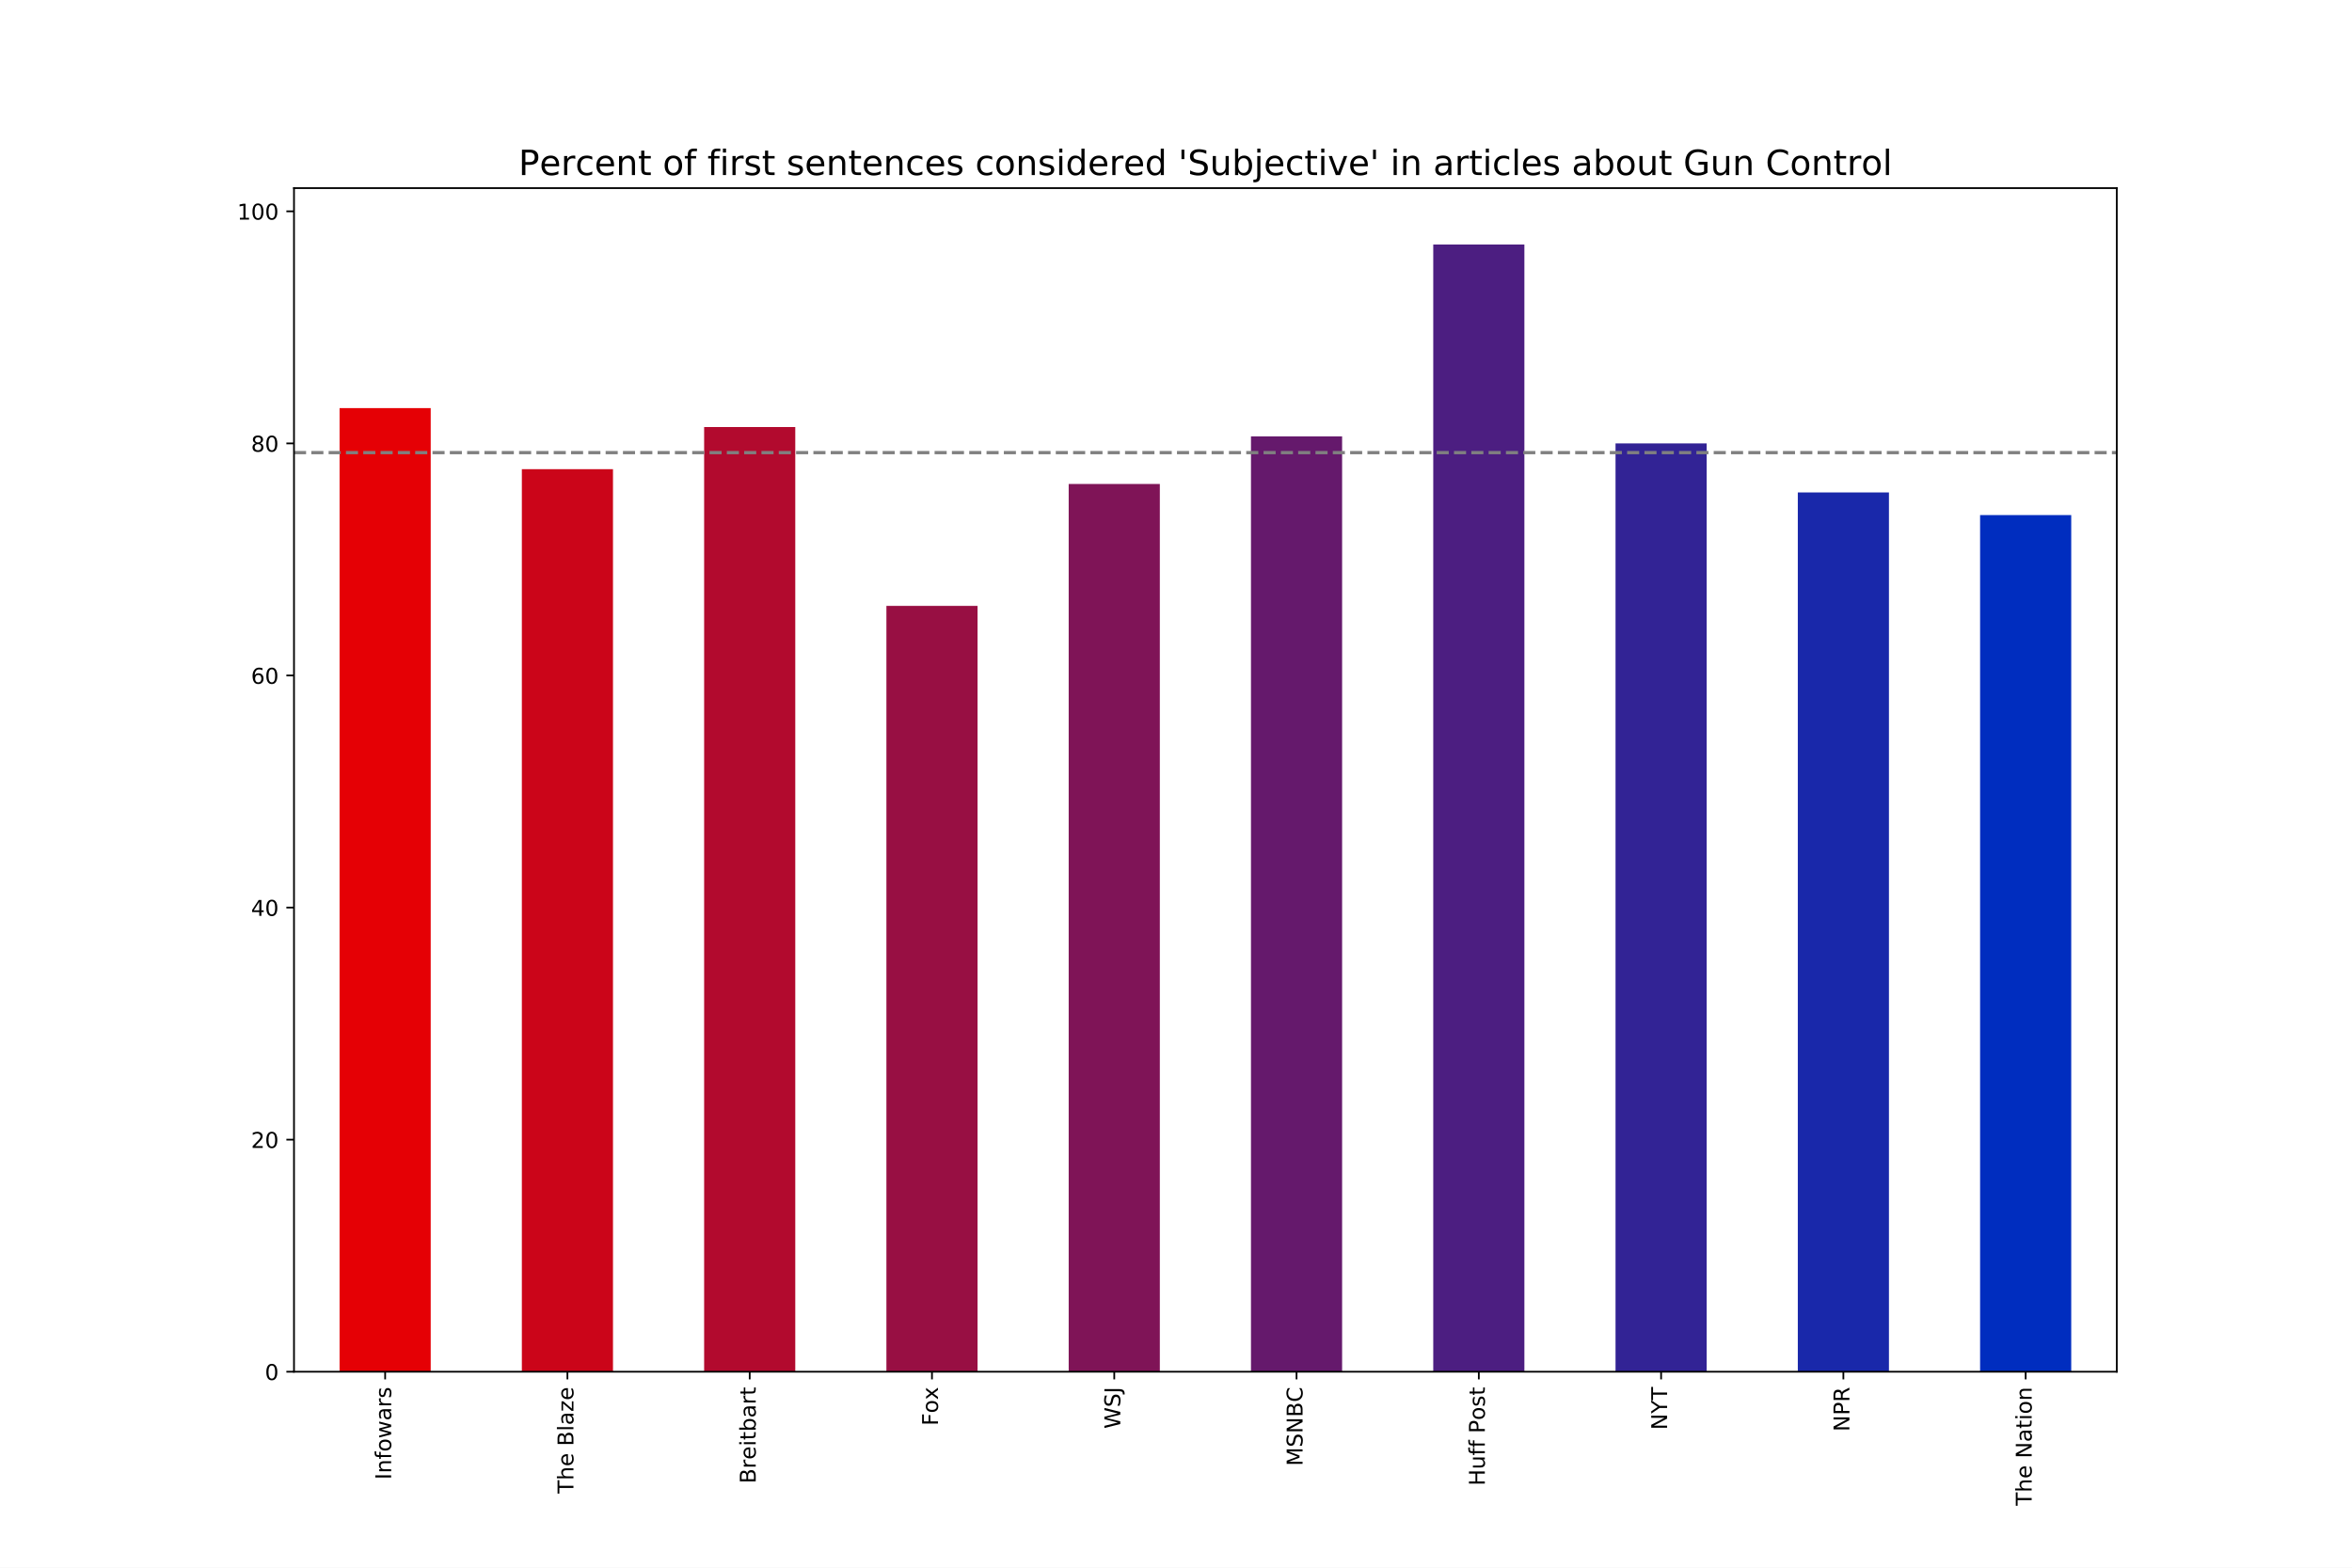
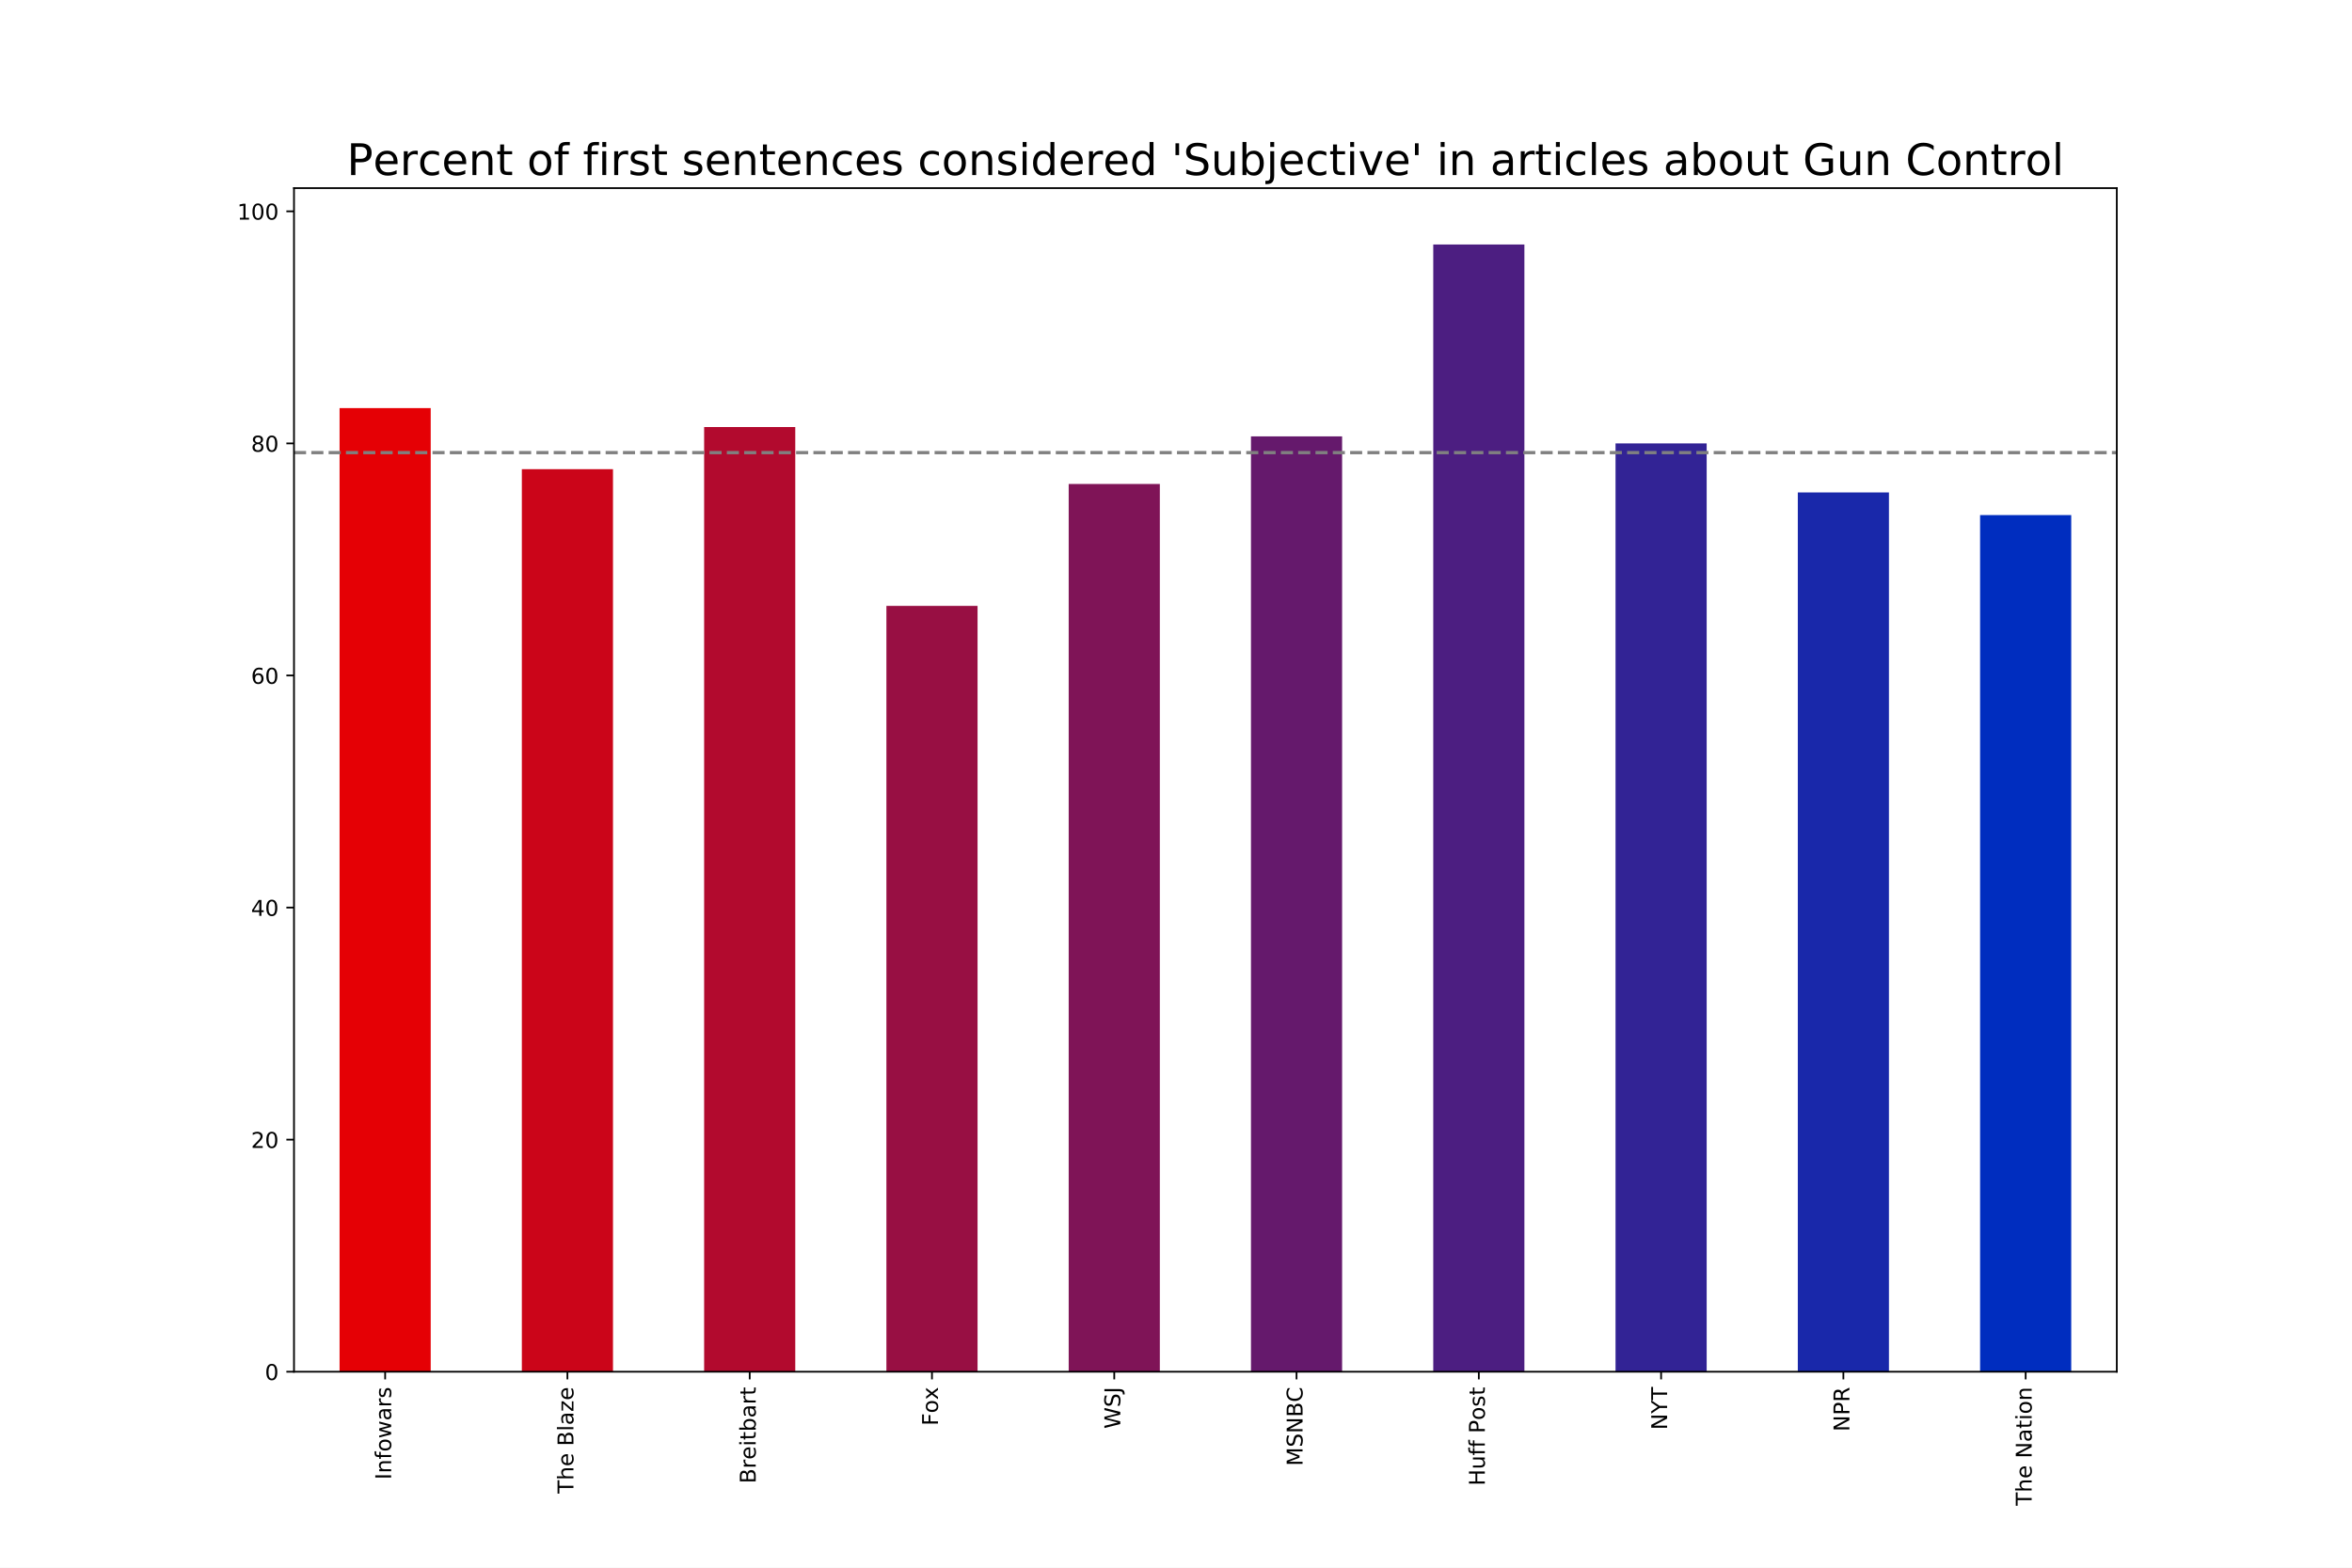
<svg xmlns="http://www.w3.org/2000/svg" xmlns:xlink="http://www.w3.org/1999/xlink" height="720pt" version="1.1" viewBox="0 0 1080 720" width="1080pt">
  <defs>
    <style type="text/css">
*{stroke-linecap:butt;stroke-linejoin:round;}
  </style>
  </defs>
  <g id="figure_1">
    <g id="patch_1">
      <path d="M 0 720  L 1080 720  L 1080 0  L 0 0  z " style="fill:#ffffff;" />
    </g>
    <g id="axes_1">
      <g id="patch_2">
        <path d="M 135 630  L 972 630  L 972 86.4  L 135 86.4  z " style="fill:#ffffff;" />
      </g>
      <g id="patch_3">
-         <path clip-path="url(#pd6986df418)" d="M 155.925 630  L 197.775 630  L 197.775 187.441  L 155.925 187.441  z " style="fill:#e50005;" />
+         <path clip-path="url(#pa0fecca30e)" d="M 155.925 630  L 197.775 630  L 197.775 187.441  L 155.925 187.441  z " style="fill:#e50005;" />
      </g>
      <g id="patch_4">
-         <path clip-path="url(#pd6986df418)" d="M 239.625 630  L 281.475 630  L 281.475 215.49  L 239.625 215.49  z " style="fill:#cb0519;" />
+         <path clip-path="url(#pa0fecca30e)" d="M 239.625 630  L 281.475 630  L 281.475 215.49  L 239.625 215.49  z " style="fill:#cb0519;" />
      </g>
      <g id="patch_5">
-         <path clip-path="url(#pd6986df418)" d="M 323.325 630  L 365.175 630  L 365.175 196.131  L 323.325 196.131  z " style="fill:#b20a2e;" />
+         <path clip-path="url(#pa0fecca30e)" d="M 323.325 630  L 365.175 630  L 365.175 196.131  L 323.325 196.131  z " style="fill:#b20a2e;" />
      </g>
      <g id="patch_6">
-         <path clip-path="url(#pd6986df418)" d="M 407.025 630  L 448.875 630  L 448.875 278.259  L 407.025 278.259  z " style="fill:#980f43;" />
+         <path clip-path="url(#pa0fecca30e)" d="M 407.025 630  L 448.875 630  L 448.875 278.259  L 407.025 278.259  z " style="fill:#980f43;" />
      </g>
      <g id="patch_7">
-         <path clip-path="url(#pd6986df418)" d="M 490.725 630  L 532.575 630  L 532.575 222.268  L 490.725 222.268  z " style="fill:#7f1457;" />
+         <path clip-path="url(#pa0fecca30e)" d="M 490.725 630  L 532.575 630  L 532.575 222.268  L 490.725 222.268  z " style="fill:#7f1457;" />
      </g>
      <g id="patch_8">
-         <path clip-path="url(#pd6986df418)" d="M 574.425 630  L 616.275 630  L 616.275 200.417  L 574.425 200.417  z " style="fill:#65196c;" />
+         <path clip-path="url(#pa0fecca30e)" d="M 574.425 630  L 616.275 630  L 616.275 200.417  L 574.425 200.417  z " style="fill:#65196c;" />
      </g>
      <g id="patch_9">
-         <path clip-path="url(#pd6986df418)" d="M 658.125 630  L 699.975 630  L 699.975 112.286  L 658.125 112.286  z " style="fill:#4c1e81;" />
+         <path clip-path="url(#pa0fecca30e)" d="M 658.125 630  L 699.975 630  L 699.975 112.286  L 658.125 112.286  z " style="fill:#4c1e81;" />
      </g>
      <g id="patch_10">
-         <path clip-path="url(#pd6986df418)" d="M 741.825 630  L 783.675 630  L 783.675 203.647  L 741.825 203.647  z " style="fill:#322395;" />
+         <path clip-path="url(#pa0fecca30e)" d="M 741.825 630  L 783.675 630  L 783.675 203.647  L 741.825 203.647  z " style="fill:#322395;" />
      </g>
      <g id="patch_11">
-         <path clip-path="url(#pd6986df418)" d="M 825.525 630  L 867.375 630  L 867.375 226.156  L 825.525 226.156  z " style="fill:#1928aa;" />
+         <path clip-path="url(#pa0fecca30e)" d="M 825.525 630  L 867.375 630  L 867.375 226.156  L 825.525 226.156  z " style="fill:#1928aa;" />
      </g>
      <g id="patch_12">
-         <path clip-path="url(#pd6986df418)" d="M 909.225 630  L 951.075 630  L 951.075 236.553  L 909.225 236.553  z " style="fill:#002dbf;" />
+         <path clip-path="url(#pa0fecca30e)" d="M 909.225 630  L 951.075 630  L 951.075 236.553  L 909.225 236.553  z " style="fill:#002dbf;" />
      </g>
      <g id="matplotlib.axis_1">
        <g id="xtick_1">
          <g id="line2d_1">
            <defs>
-               <path d="M 0 0  L 0 3.5  " id="m0af382c7c8" style="stroke:#000000;stroke-width:0.8;" />
-             </defs>
-             <g>
-               <use style="stroke:#000000;stroke-width:0.8;" x="176.85" xlink:href="#m0af382c7c8" y="630" />
+               <path d="M 0 0  L 0 3.5  " id="m766524ddc6" style="stroke:#000000;stroke-width:0.8;" />
+             </defs>
+             <g>
+               <use style="stroke:#000000;stroke-width:0.8;" x="176.85" xlink:href="#m766524ddc6" y="630" />
            </g>
          </g>
          <g id="text_1">
            <defs>
              <path d="M 9.812 72.906  L 19.672 72.906  L 19.672 0  L 9.812 0  z " id="DejaVuSans-49" />
              <path d="M 54.891 33.016  L 54.891 0  L 45.906 0  L 45.906 32.719  Q 45.906 40.484 42.875 44.328  Q 39.844 48.188 33.797 48.188  Q 26.516 48.188 22.312 43.547  Q 18.109 38.922 18.109 30.906  L 18.109 0  L 9.078 0  L 9.078 54.688  L 18.109 54.688  L 18.109 46.188  Q 21.344 51.125 25.703 53.562  Q 30.078 56 35.797 56  Q 45.219 56 50.047 50.172  Q 54.891 44.344 54.891 33.016  z " id="DejaVuSans-6e" />
              <path d="M 37.109 75.984  L 37.109 68.5  L 28.516 68.5  Q 23.688 68.5 21.797 66.547  Q 19.922 64.594 19.922 59.516  L 19.922 54.688  L 34.719 54.688  L 34.719 47.703  L 19.922 47.703  L 19.922 0  L 10.891 0  L 10.891 47.703  L 2.297 47.703  L 2.297 54.688  L 10.891 54.688  L 10.891 58.5  Q 10.891 67.625 15.141 71.797  Q 19.391 75.984 28.609 75.984  z " id="DejaVuSans-66" />
              <path d="M 30.609 48.391  Q 23.391 48.391 19.188 42.75  Q 14.984 37.109 14.984 27.297  Q 14.984 17.484 19.156 11.844  Q 23.344 6.203 30.609 6.203  Q 37.797 6.203 41.984 11.859  Q 46.188 17.531 46.188 27.297  Q 46.188 37.016 41.984 42.703  Q 37.797 48.391 30.609 48.391  z M 30.609 56  Q 42.328 56 49.016 48.375  Q 55.719 40.766 55.719 27.297  Q 55.719 13.875 49.016 6.219  Q 42.328 -1.422 30.609 -1.422  Q 18.844 -1.422 12.172 6.219  Q 5.516 13.875 5.516 27.297  Q 5.516 40.766 12.172 48.375  Q 18.844 56 30.609 56  z " id="DejaVuSans-6f" />
              <path d="M 4.203 54.688  L 13.188 54.688  L 24.422 12.016  L 35.594 54.688  L 46.188 54.688  L 57.422 12.016  L 68.609 54.688  L 77.594 54.688  L 63.281 0  L 52.688 0  L 40.922 44.828  L 29.109 0  L 18.5 0  z " id="DejaVuSans-77" />
              <path d="M 34.281 27.484  Q 23.391 27.484 19.188 25  Q 14.984 22.516 14.984 16.5  Q 14.984 11.719 18.141 8.906  Q 21.297 6.109 26.703 6.109  Q 34.188 6.109 38.703 11.406  Q 43.219 16.703 43.219 25.484  L 43.219 27.484  z M 52.203 31.203  L 52.203 0  L 43.219 0  L 43.219 8.297  Q 40.141 3.328 35.547 0.953  Q 30.953 -1.422 24.312 -1.422  Q 15.922 -1.422 10.953 3.297  Q 6 8.016 6 15.922  Q 6 25.141 12.172 29.828  Q 18.359 34.516 30.609 34.516  L 43.219 34.516  L 43.219 35.406  Q 43.219 41.609 39.141 45  Q 35.062 48.391 27.688 48.391  Q 23 48.391 18.547 47.266  Q 14.109 46.141 10.016 43.891  L 10.016 52.203  Q 14.938 54.109 19.578 55.047  Q 24.219 56 28.609 56  Q 40.484 56 46.344 49.844  Q 52.203 43.703 52.203 31.203  z " id="DejaVuSans-61" />
              <path d="M 41.109 46.297  Q 39.594 47.172 37.812 47.578  Q 36.031 48 33.891 48  Q 26.266 48 22.188 43.047  Q 18.109 38.094 18.109 28.812  L 18.109 0  L 9.078 0  L 9.078 54.688  L 18.109 54.688  L 18.109 46.188  Q 20.953 51.172 25.484 53.578  Q 30.031 56 36.531 56  Q 37.453 56 38.578 55.875  Q 39.703 55.766 41.062 55.516  z " id="DejaVuSans-72" />
              <path d="M 44.281 53.078  L 44.281 44.578  Q 40.484 46.531 36.375 47.5  Q 32.281 48.484 27.875 48.484  Q 21.188 48.484 17.844 46.438  Q 14.5 44.391 14.5 40.281  Q 14.5 37.156 16.891 35.375  Q 19.281 33.594 26.516 31.984  L 29.594 31.297  Q 39.156 29.25 43.188 25.516  Q 47.219 21.781 47.219 15.094  Q 47.219 7.469 41.188 3.016  Q 35.156 -1.422 24.609 -1.422  Q 20.219 -1.422 15.453 -0.562  Q 10.688 0.297 5.422 2  L 5.422 11.281  Q 10.406 8.688 15.234 7.391  Q 20.062 6.109 24.812 6.109  Q 31.156 6.109 34.562 8.281  Q 37.984 10.453 37.984 14.406  Q 37.984 18.062 35.516 20.016  Q 33.062 21.969 24.703 23.781  L 21.578 24.516  Q 13.234 26.266 9.516 29.906  Q 5.812 33.547 5.812 39.891  Q 5.812 47.609 11.281 51.797  Q 16.75 56 26.812 56  Q 31.781 56 36.172 55.266  Q 40.578 54.547 44.281 53.078  z " id="DejaVuSans-73" />
            </defs>
            <g transform="translate(179.6094 679.5531)rotate(-90)scale(0.1 -0.1)">
              <use xlink:href="#DejaVuSans-49" />
              <use x="29.492" xlink:href="#DejaVuSans-6e" />
              <use x="92.871" xlink:href="#DejaVuSans-66" />
              <use x="128.076" xlink:href="#DejaVuSans-6f" />
              <use x="189.258" xlink:href="#DejaVuSans-77" />
              <use x="271.045" xlink:href="#DejaVuSans-61" />
              <use x="332.324" xlink:href="#DejaVuSans-72" />
              <use x="373.438" xlink:href="#DejaVuSans-73" />
            </g>
          </g>
        </g>
        <g id="xtick_2">
          <g id="line2d_2">
            <g>
-               <use style="stroke:#000000;stroke-width:0.8;" x="260.55" xlink:href="#m0af382c7c8" y="630" />
+               <use style="stroke:#000000;stroke-width:0.8;" x="260.55" xlink:href="#m766524ddc6" y="630" />
            </g>
          </g>
          <g id="text_2">
            <defs>
              <path d="M -0.297 72.906  L 61.375 72.906  L 61.375 64.594  L 35.5 64.594  L 35.5 0  L 25.594 0  L 25.594 64.594  L -0.297 64.594  z " id="DejaVuSans-54" />
              <path d="M 54.891 33.016  L 54.891 0  L 45.906 0  L 45.906 32.719  Q 45.906 40.484 42.875 44.328  Q 39.844 48.188 33.797 48.188  Q 26.516 48.188 22.312 43.547  Q 18.109 38.922 18.109 30.906  L 18.109 0  L 9.078 0  L 9.078 75.984  L 18.109 75.984  L 18.109 46.188  Q 21.344 51.125 25.703 53.562  Q 30.078 56 35.797 56  Q 45.219 56 50.047 50.172  Q 54.891 44.344 54.891 33.016  z " id="DejaVuSans-68" />
              <path d="M 56.203 29.594  L 56.203 25.203  L 14.891 25.203  Q 15.484 15.922 20.484 11.062  Q 25.484 6.203 34.422 6.203  Q 39.594 6.203 44.453 7.469  Q 49.312 8.734 54.109 11.281  L 54.109 2.781  Q 49.266 0.734 44.188 -0.344  Q 39.109 -1.422 33.891 -1.422  Q 20.797 -1.422 13.156 6.188  Q 5.516 13.812 5.516 26.812  Q 5.516 40.234 12.766 48.109  Q 20.016 56 32.328 56  Q 43.359 56 49.781 48.891  Q 56.203 41.797 56.203 29.594  z M 47.219 32.234  Q 47.125 39.594 43.094 43.984  Q 39.062 48.391 32.422 48.391  Q 24.906 48.391 20.391 44.141  Q 15.875 39.891 15.188 32.172  z " id="DejaVuSans-65" />
              <path id="DejaVuSans-20" />
              <path d="M 19.672 34.812  L 19.672 8.109  L 35.5 8.109  Q 43.453 8.109 47.281 11.406  Q 51.125 14.703 51.125 21.484  Q 51.125 28.328 47.281 31.562  Q 43.453 34.812 35.5 34.812  z M 19.672 64.797  L 19.672 42.828  L 34.281 42.828  Q 41.5 42.828 45.031 45.531  Q 48.578 48.25 48.578 53.812  Q 48.578 59.328 45.031 62.062  Q 41.5 64.797 34.281 64.797  z M 9.812 72.906  L 35.016 72.906  Q 46.297 72.906 52.391 68.219  Q 58.5 63.531 58.5 54.891  Q 58.5 48.188 55.375 44.234  Q 52.25 40.281 46.188 39.312  Q 53.469 37.75 57.5 32.781  Q 61.531 27.828 61.531 20.406  Q 61.531 10.641 54.891 5.312  Q 48.25 0 35.984 0  L 9.812 0  z " id="DejaVuSans-42" />
              <path d="M 9.422 75.984  L 18.406 75.984  L 18.406 0  L 9.422 0  z " id="DejaVuSans-6c" />
              <path d="M 5.516 54.688  L 48.188 54.688  L 48.188 46.484  L 14.406 7.172  L 48.188 7.172  L 48.188 0  L 4.297 0  L 4.297 8.203  L 38.094 47.516  L 5.516 47.516  z " id="DejaVuSans-7a" />
            </defs>
            <g transform="translate(263.3094 685.9453)rotate(-90)scale(0.1 -0.1)">
              <use xlink:href="#DejaVuSans-54" />
              <use x="61.084" xlink:href="#DejaVuSans-68" />
              <use x="124.463" xlink:href="#DejaVuSans-65" />
              <use x="185.986" xlink:href="#DejaVuSans-20" />
              <use x="217.773" xlink:href="#DejaVuSans-42" />
              <use x="286.377" xlink:href="#DejaVuSans-6c" />
              <use x="314.16" xlink:href="#DejaVuSans-61" />
              <use x="375.439" xlink:href="#DejaVuSans-7a" />
              <use x="427.93" xlink:href="#DejaVuSans-65" />
            </g>
          </g>
        </g>
        <g id="xtick_3">
          <g id="line2d_3">
            <g>
-               <use style="stroke:#000000;stroke-width:0.8;" x="344.25" xlink:href="#m0af382c7c8" y="630" />
+               <use style="stroke:#000000;stroke-width:0.8;" x="344.25" xlink:href="#m766524ddc6" y="630" />
            </g>
          </g>
          <g id="text_3">
            <defs>
              <path d="M 9.422 54.688  L 18.406 54.688  L 18.406 0  L 9.422 0  z M 9.422 75.984  L 18.406 75.984  L 18.406 64.594  L 9.422 64.594  z " id="DejaVuSans-69" />
              <path d="M 18.312 70.219  L 18.312 54.688  L 36.812 54.688  L 36.812 47.703  L 18.312 47.703  L 18.312 18.016  Q 18.312 11.328 20.141 9.422  Q 21.969 7.516 27.594 7.516  L 36.812 7.516  L 36.812 0  L 27.594 0  Q 17.188 0 13.234 3.875  Q 9.281 7.766 9.281 18.016  L 9.281 47.703  L 2.688 47.703  L 2.688 54.688  L 9.281 54.688  L 9.281 70.219  z " id="DejaVuSans-74" />
              <path d="M 48.688 27.297  Q 48.688 37.203 44.609 42.844  Q 40.531 48.484 33.406 48.484  Q 26.266 48.484 22.188 42.844  Q 18.109 37.203 18.109 27.297  Q 18.109 17.391 22.188 11.75  Q 26.266 6.109 33.406 6.109  Q 40.531 6.109 44.609 11.75  Q 48.688 17.391 48.688 27.297  z M 18.109 46.391  Q 20.953 51.266 25.266 53.625  Q 29.594 56 35.594 56  Q 45.562 56 51.781 48.094  Q 58.016 40.188 58.016 27.297  Q 58.016 14.406 51.781 6.484  Q 45.562 -1.422 35.594 -1.422  Q 29.594 -1.422 25.266 0.953  Q 20.953 3.328 18.109 8.203  L 18.109 0  L 9.078 0  L 9.078 75.984  L 18.109 75.984  z " id="DejaVuSans-62" />
            </defs>
            <g transform="translate(347.0094 681.3281)rotate(-90)scale(0.1 -0.1)">
              <use xlink:href="#DejaVuSans-42" />
              <use x="68.604" xlink:href="#DejaVuSans-72" />
              <use x="109.686" xlink:href="#DejaVuSans-65" />
              <use x="171.209" xlink:href="#DejaVuSans-69" />
              <use x="198.992" xlink:href="#DejaVuSans-74" />
              <use x="238.201" xlink:href="#DejaVuSans-62" />
              <use x="301.678" xlink:href="#DejaVuSans-61" />
              <use x="362.957" xlink:href="#DejaVuSans-72" />
              <use x="404.07" xlink:href="#DejaVuSans-74" />
            </g>
          </g>
        </g>
        <g id="xtick_4">
          <g id="line2d_4">
            <g>
-               <use style="stroke:#000000;stroke-width:0.8;" x="427.95" xlink:href="#m0af382c7c8" y="630" />
+               <use style="stroke:#000000;stroke-width:0.8;" x="427.95" xlink:href="#m766524ddc6" y="630" />
            </g>
          </g>
          <g id="text_4">
            <defs>
              <path d="M 9.812 72.906  L 51.703 72.906  L 51.703 64.594  L 19.672 64.594  L 19.672 43.109  L 48.578 43.109  L 48.578 34.812  L 19.672 34.812  L 19.672 0  L 9.812 0  z " id="DejaVuSans-46" />
              <path d="M 54.891 54.688  L 35.109 28.078  L 55.906 0  L 45.312 0  L 29.391 21.484  L 13.484 0  L 2.875 0  L 24.125 28.609  L 4.688 54.688  L 15.281 54.688  L 29.781 35.203  L 44.281 54.688  z " id="DejaVuSans-78" />
            </defs>
            <g transform="translate(430.7094 654.7797)rotate(-90)scale(0.1 -0.1)">
              <use xlink:href="#DejaVuSans-46" />
              <use x="57.473" xlink:href="#DejaVuSans-6f" />
              <use x="118.607" xlink:href="#DejaVuSans-78" />
            </g>
          </g>
        </g>
        <g id="xtick_5">
          <g id="line2d_5">
            <g>
-               <use style="stroke:#000000;stroke-width:0.8;" x="511.65" xlink:href="#m0af382c7c8" y="630" />
+               <use style="stroke:#000000;stroke-width:0.8;" x="511.65" xlink:href="#m766524ddc6" y="630" />
            </g>
          </g>
          <g id="text_5">
            <defs>
              <path d="M 3.328 72.906  L 13.281 72.906  L 28.609 11.281  L 43.891 72.906  L 54.984 72.906  L 70.312 11.281  L 85.594 72.906  L 95.609 72.906  L 77.297 0  L 64.891 0  L 49.516 63.281  L 33.984 0  L 21.578 0  z " id="DejaVuSans-57" />
              <path d="M 53.516 70.516  L 53.516 60.891  Q 47.906 63.578 42.922 64.891  Q 37.938 66.219 33.297 66.219  Q 25.25 66.219 20.875 63.094  Q 16.5 59.969 16.5 54.203  Q 16.5 49.359 19.406 46.891  Q 22.312 44.438 30.422 42.922  L 36.375 41.703  Q 47.406 39.594 52.656 34.297  Q 57.906 29 57.906 20.125  Q 57.906 9.516 50.797 4.047  Q 43.703 -1.422 29.984 -1.422  Q 24.812 -1.422 18.969 -0.25  Q 13.141 0.922 6.891 3.219  L 6.891 13.375  Q 12.891 10.016 18.656 8.297  Q 24.422 6.594 29.984 6.594  Q 38.422 6.594 43.016 9.906  Q 47.609 13.234 47.609 19.391  Q 47.609 24.75 44.312 27.781  Q 41.016 30.812 33.5 32.328  L 27.484 33.5  Q 16.453 35.688 11.516 40.375  Q 6.594 45.062 6.594 53.422  Q 6.594 63.094 13.406 68.656  Q 20.219 74.219 32.172 74.219  Q 37.312 74.219 42.625 73.281  Q 47.953 72.359 53.516 70.516  z " id="DejaVuSans-53" />
              <path d="M 9.812 72.906  L 19.672 72.906  L 19.672 5.078  Q 19.672 -8.109 14.672 -14.062  Q 9.672 -20.016 -1.422 -20.016  L -5.172 -20.016  L -5.172 -11.719  L -2.094 -11.719  Q 4.438 -11.719 7.125 -8.047  Q 9.812 -4.391 9.812 5.078  z " id="DejaVuSans-4a" />
            </defs>
            <g transform="translate(514.4094 656.1859)rotate(-90)scale(0.1 -0.1)">
              <use xlink:href="#DejaVuSans-57" />
              <use x="98.877" xlink:href="#DejaVuSans-53" />
              <use x="162.354" xlink:href="#DejaVuSans-4a" />
            </g>
          </g>
        </g>
        <g id="xtick_6">
          <g id="line2d_6">
            <g>
-               <use style="stroke:#000000;stroke-width:0.8;" x="595.35" xlink:href="#m0af382c7c8" y="630" />
+               <use style="stroke:#000000;stroke-width:0.8;" x="595.35" xlink:href="#m766524ddc6" y="630" />
            </g>
          </g>
          <g id="text_6">
            <defs>
              <path d="M 9.812 72.906  L 24.516 72.906  L 43.109 23.297  L 61.812 72.906  L 76.516 72.906  L 76.516 0  L 66.891 0  L 66.891 64.016  L 48.094 14.016  L 38.188 14.016  L 19.391 64.016  L 19.391 0  L 9.812 0  z " id="DejaVuSans-4d" />
              <path d="M 9.812 72.906  L 23.094 72.906  L 55.422 11.922  L 55.422 72.906  L 64.984 72.906  L 64.984 0  L 51.703 0  L 19.391 60.984  L 19.391 0  L 9.812 0  z " id="DejaVuSans-4e" />
              <path d="M 64.406 67.281  L 64.406 56.891  Q 59.422 61.531 53.781 63.812  Q 48.141 66.109 41.797 66.109  Q 29.297 66.109 22.656 58.469  Q 16.016 50.828 16.016 36.375  Q 16.016 21.969 22.656 14.328  Q 29.297 6.688 41.797 6.688  Q 48.141 6.688 53.781 8.984  Q 59.422 11.281 64.406 15.922  L 64.406 5.609  Q 59.234 2.094 53.438 0.328  Q 47.656 -1.422 41.219 -1.422  Q 24.656 -1.422 15.125 8.703  Q 5.609 18.844 5.609 36.375  Q 5.609 53.953 15.125 64.078  Q 24.656 74.219 41.219 74.219  Q 47.75 74.219 53.531 72.484  Q 59.328 70.75 64.406 67.281  z " id="DejaVuSans-43" />
            </defs>
            <g transform="translate(598.1094 673.3)rotate(-90)scale(0.1 -0.1)">
              <use xlink:href="#DejaVuSans-4d" />
              <use x="86.279" xlink:href="#DejaVuSans-53" />
              <use x="149.756" xlink:href="#DejaVuSans-4e" />
              <use x="224.561" xlink:href="#DejaVuSans-42" />
              <use x="293.148" xlink:href="#DejaVuSans-43" />
            </g>
          </g>
        </g>
        <g id="xtick_7">
          <g id="line2d_7">
            <g>
-               <use style="stroke:#000000;stroke-width:0.8;" x="679.05" xlink:href="#m0af382c7c8" y="630" />
+               <use style="stroke:#000000;stroke-width:0.8;" x="679.05" xlink:href="#m766524ddc6" y="630" />
            </g>
          </g>
          <g id="text_7">
            <defs>
              <path d="M 9.812 72.906  L 19.672 72.906  L 19.672 43.016  L 55.516 43.016  L 55.516 72.906  L 65.375 72.906  L 65.375 0  L 55.516 0  L 55.516 34.719  L 19.672 34.719  L 19.672 0  L 9.812 0  z " id="DejaVuSans-48" />
              <path d="M 8.5 21.578  L 8.5 54.688  L 17.484 54.688  L 17.484 21.922  Q 17.484 14.156 20.5 10.266  Q 23.531 6.391 29.594 6.391  Q 36.859 6.391 41.078 11.031  Q 45.312 15.672 45.312 23.688  L 45.312 54.688  L 54.297 54.688  L 54.297 0  L 45.312 0  L 45.312 8.406  Q 42.047 3.422 37.719 1  Q 33.406 -1.422 27.688 -1.422  Q 18.266 -1.422 13.375 4.438  Q 8.5 10.297 8.5 21.578  z M 31.109 56  z " id="DejaVuSans-75" />
              <path d="M 19.672 64.797  L 19.672 37.406  L 32.078 37.406  Q 38.969 37.406 42.719 40.969  Q 46.484 44.531 46.484 51.125  Q 46.484 57.672 42.719 61.234  Q 38.969 64.797 32.078 64.797  z M 9.812 72.906  L 32.078 72.906  Q 44.344 72.906 50.609 67.359  Q 56.891 61.812 56.891 51.125  Q 56.891 40.328 50.609 34.812  Q 44.344 29.297 32.078 29.297  L 19.672 29.297  L 19.672 0  L 9.812 0  z " id="DejaVuSans-50" />
            </defs>
            <g transform="translate(681.8094 682.35)rotate(-90)scale(0.1 -0.1)">
              <use xlink:href="#DejaVuSans-48" />
              <use x="75.195" xlink:href="#DejaVuSans-75" />
              <use x="138.574" xlink:href="#DejaVuSans-66" />
              <use x="173.779" xlink:href="#DejaVuSans-66" />
              <use x="208.984" xlink:href="#DejaVuSans-20" />
              <use x="240.771" xlink:href="#DejaVuSans-50" />
              <use x="301.027" xlink:href="#DejaVuSans-6f" />
              <use x="362.209" xlink:href="#DejaVuSans-73" />
              <use x="414.309" xlink:href="#DejaVuSans-74" />
            </g>
          </g>
        </g>
        <g id="xtick_8">
          <g id="line2d_8">
            <g>
-               <use style="stroke:#000000;stroke-width:0.8;" x="762.75" xlink:href="#m0af382c7c8" y="630" />
+               <use style="stroke:#000000;stroke-width:0.8;" x="762.75" xlink:href="#m766524ddc6" y="630" />
            </g>
          </g>
          <g id="text_8">
            <defs>
              <path d="M -0.203 72.906  L 10.406 72.906  L 30.609 42.922  L 50.688 72.906  L 61.281 72.906  L 35.5 34.719  L 35.5 0  L 25.594 0  L 25.594 34.719  z " id="DejaVuSans-59" />
            </defs>
            <g transform="translate(765.5094 656.6969)rotate(-90)scale(0.1 -0.1)">
              <use xlink:href="#DejaVuSans-4e" />
              <use x="74.805" xlink:href="#DejaVuSans-59" />
              <use x="135.889" xlink:href="#DejaVuSans-54" />
            </g>
          </g>
        </g>
        <g id="xtick_9">
          <g id="line2d_9">
            <g>
-               <use style="stroke:#000000;stroke-width:0.8;" x="846.45" xlink:href="#m0af382c7c8" y="630" />
+               <use style="stroke:#000000;stroke-width:0.8;" x="846.45" xlink:href="#m766524ddc6" y="630" />
            </g>
          </g>
          <g id="text_9">
            <defs>
              <path d="M 44.391 34.188  Q 47.562 33.109 50.562 29.594  Q 53.562 26.078 56.594 19.922  L 66.609 0  L 56 0  L 46.688 18.703  Q 43.062 26.031 39.672 28.422  Q 36.281 30.812 30.422 30.812  L 19.672 30.812  L 19.672 0  L 9.812 0  L 9.812 72.906  L 32.078 72.906  Q 44.578 72.906 50.734 67.672  Q 56.891 62.453 56.891 51.906  Q 56.891 45.016 53.688 40.469  Q 50.484 35.938 44.391 34.188  z M 19.672 64.797  L 19.672 38.922  L 32.078 38.922  Q 39.203 38.922 42.844 42.219  Q 46.484 45.516 46.484 51.906  Q 46.484 58.297 42.844 61.547  Q 39.203 64.797 32.078 64.797  z " id="DejaVuSans-52" />
            </defs>
            <g transform="translate(849.2094 657.4594)rotate(-90)scale(0.1 -0.1)">
              <use xlink:href="#DejaVuSans-4e" />
              <use x="74.805" xlink:href="#DejaVuSans-50" />
              <use x="135.107" xlink:href="#DejaVuSans-52" />
            </g>
          </g>
        </g>
        <g id="xtick_10">
          <g id="line2d_10">
            <g>
-               <use style="stroke:#000000;stroke-width:0.8;" x="930.15" xlink:href="#m0af382c7c8" y="630" />
+               <use style="stroke:#000000;stroke-width:0.8;" x="930.15" xlink:href="#m766524ddc6" y="630" />
            </g>
          </g>
          <g id="text_10">
            <g transform="translate(932.9094 691.5406)rotate(-90)scale(0.1 -0.1)">
              <use xlink:href="#DejaVuSans-54" />
              <use x="61.084" xlink:href="#DejaVuSans-68" />
              <use x="124.463" xlink:href="#DejaVuSans-65" />
              <use x="185.986" xlink:href="#DejaVuSans-20" />
              <use x="217.773" xlink:href="#DejaVuSans-4e" />
              <use x="292.578" xlink:href="#DejaVuSans-61" />
              <use x="353.857" xlink:href="#DejaVuSans-74" />
              <use x="393.066" xlink:href="#DejaVuSans-69" />
              <use x="420.85" xlink:href="#DejaVuSans-6f" />
              <use x="482.031" xlink:href="#DejaVuSans-6e" />
            </g>
          </g>
        </g>
      </g>
      <g id="matplotlib.axis_2">
        <g id="ytick_1">
          <g id="line2d_11">
            <defs>
-               <path d="M 0 0  L -3.5 0  " id="m8cbd010652" style="stroke:#000000;stroke-width:0.8;" />
-             </defs>
-             <g>
-               <use style="stroke:#000000;stroke-width:0.8;" x="135" xlink:href="#m8cbd010652" y="630" />
+               <path d="M 0 0  L -3.5 0  " id="m5655c37358" style="stroke:#000000;stroke-width:0.8;" />
+             </defs>
+             <g>
+               <use style="stroke:#000000;stroke-width:0.8;" x="135" xlink:href="#m5655c37358" y="630" />
            </g>
          </g>
          <g id="text_11">
            <defs>
              <path d="M 31.781 66.406  Q 24.172 66.406 20.328 58.906  Q 16.5 51.422 16.5 36.375  Q 16.5 21.391 20.328 13.891  Q 24.172 6.391 31.781 6.391  Q 39.453 6.391 43.281 13.891  Q 47.125 21.391 47.125 36.375  Q 47.125 51.422 43.281 58.906  Q 39.453 66.406 31.781 66.406  z M 31.781 74.219  Q 44.047 74.219 50.516 64.516  Q 56.984 54.828 56.984 36.375  Q 56.984 17.969 50.516 8.266  Q 44.047 -1.422 31.781 -1.422  Q 19.531 -1.422 13.062 8.266  Q 6.594 17.969 6.594 36.375  Q 6.594 54.828 13.062 64.516  Q 19.531 74.219 31.781 74.219  z " id="DejaVuSans-30" />
            </defs>
            <g transform="translate(121.6375 633.7992)scale(0.1 -0.1)">
              <use xlink:href="#DejaVuSans-30" />
            </g>
          </g>
        </g>
        <g id="ytick_2">
          <g id="line2d_12">
            <g>
-               <use style="stroke:#000000;stroke-width:0.8;" x="135" xlink:href="#m8cbd010652" y="523.412" />
+               <use style="stroke:#000000;stroke-width:0.8;" x="135" xlink:href="#m5655c37358" y="523.412" />
            </g>
          </g>
          <g id="text_12">
            <defs>
              <path d="M 19.188 8.297  L 53.609 8.297  L 53.609 0  L 7.328 0  L 7.328 8.297  Q 12.938 14.109 22.625 23.891  Q 32.328 33.688 34.812 36.531  Q 39.547 41.844 41.422 45.531  Q 43.312 49.219 43.312 52.781  Q 43.312 58.594 39.234 62.25  Q 35.156 65.922 28.609 65.922  Q 23.969 65.922 18.812 64.312  Q 13.672 62.703 7.812 59.422  L 7.812 69.391  Q 13.766 71.781 18.938 73  Q 24.125 74.219 28.422 74.219  Q 39.75 74.219 46.484 68.547  Q 53.219 62.891 53.219 53.422  Q 53.219 48.922 51.531 44.891  Q 49.859 40.875 45.406 35.406  Q 44.188 33.984 37.641 27.219  Q 31.109 20.453 19.188 8.297  z " id="DejaVuSans-32" />
            </defs>
            <g transform="translate(115.275 527.211)scale(0.1 -0.1)">
              <use xlink:href="#DejaVuSans-32" />
              <use x="63.623" xlink:href="#DejaVuSans-30" />
            </g>
          </g>
        </g>
        <g id="ytick_3">
          <g id="line2d_13">
            <g>
-               <use style="stroke:#000000;stroke-width:0.8;" x="135" xlink:href="#m8cbd010652" y="416.824" />
+               <use style="stroke:#000000;stroke-width:0.8;" x="135" xlink:href="#m5655c37358" y="416.824" />
            </g>
          </g>
          <g id="text_13">
            <defs>
              <path d="M 37.797 64.312  L 12.891 25.391  L 37.797 25.391  z M 35.203 72.906  L 47.609 72.906  L 47.609 25.391  L 58.016 25.391  L 58.016 17.188  L 47.609 17.188  L 47.609 0  L 37.797 0  L 37.797 17.188  L 4.891 17.188  L 4.891 26.703  z " id="DejaVuSans-34" />
            </defs>
            <g transform="translate(115.275 420.6227)scale(0.1 -0.1)">
              <use xlink:href="#DejaVuSans-34" />
              <use x="63.623" xlink:href="#DejaVuSans-30" />
            </g>
          </g>
        </g>
        <g id="ytick_4">
          <g id="line2d_14">
            <g>
-               <use style="stroke:#000000;stroke-width:0.8;" x="135" xlink:href="#m8cbd010652" y="310.235" />
+               <use style="stroke:#000000;stroke-width:0.8;" x="135" xlink:href="#m5655c37358" y="310.235" />
            </g>
          </g>
          <g id="text_14">
            <defs>
              <path d="M 33.016 40.375  Q 26.375 40.375 22.484 35.828  Q 18.609 31.297 18.609 23.391  Q 18.609 15.531 22.484 10.953  Q 26.375 6.391 33.016 6.391  Q 39.656 6.391 43.531 10.953  Q 47.406 15.531 47.406 23.391  Q 47.406 31.297 43.531 35.828  Q 39.656 40.375 33.016 40.375  z M 52.594 71.297  L 52.594 62.312  Q 48.875 64.062 45.094 64.984  Q 41.312 65.922 37.594 65.922  Q 27.828 65.922 22.672 59.328  Q 17.531 52.734 16.797 39.406  Q 19.672 43.656 24.016 45.922  Q 28.375 48.188 33.594 48.188  Q 44.578 48.188 50.953 41.516  Q 57.328 34.859 57.328 23.391  Q 57.328 12.156 50.688 5.359  Q 44.047 -1.422 33.016 -1.422  Q 20.359 -1.422 13.672 8.266  Q 6.984 17.969 6.984 36.375  Q 6.984 53.656 15.188 63.938  Q 23.391 74.219 37.203 74.219  Q 40.922 74.219 44.703 73.484  Q 48.484 72.75 52.594 71.297  z " id="DejaVuSans-36" />
            </defs>
            <g transform="translate(115.275 314.0345)scale(0.1 -0.1)">
              <use xlink:href="#DejaVuSans-36" />
              <use x="63.623" xlink:href="#DejaVuSans-30" />
            </g>
          </g>
        </g>
        <g id="ytick_5">
          <g id="line2d_15">
            <g>
-               <use style="stroke:#000000;stroke-width:0.8;" x="135" xlink:href="#m8cbd010652" y="203.647" />
+               <use style="stroke:#000000;stroke-width:0.8;" x="135" xlink:href="#m5655c37358" y="203.647" />
            </g>
          </g>
          <g id="text_15">
            <defs>
              <path d="M 31.781 34.625  Q 24.75 34.625 20.719 30.859  Q 16.703 27.094 16.703 20.516  Q 16.703 13.922 20.719 10.156  Q 24.75 6.391 31.781 6.391  Q 38.812 6.391 42.859 10.172  Q 46.922 13.969 46.922 20.516  Q 46.922 27.094 42.891 30.859  Q 38.875 34.625 31.781 34.625  z M 21.922 38.812  Q 15.578 40.375 12.031 44.719  Q 8.5 49.078 8.5 55.328  Q 8.5 64.062 14.719 69.141  Q 20.953 74.219 31.781 74.219  Q 42.672 74.219 48.875 69.141  Q 55.078 64.062 55.078 55.328  Q 55.078 49.078 51.531 44.719  Q 48 40.375 41.703 38.812  Q 48.828 37.156 52.797 32.312  Q 56.781 27.484 56.781 20.516  Q 56.781 9.906 50.312 4.234  Q 43.844 -1.422 31.781 -1.422  Q 19.734 -1.422 13.25 4.234  Q 6.781 9.906 6.781 20.516  Q 6.781 27.484 10.781 32.312  Q 14.797 37.156 21.922 38.812  z M 18.312 54.391  Q 18.312 48.734 21.844 45.562  Q 25.391 42.391 31.781 42.391  Q 38.141 42.391 41.719 45.562  Q 45.312 48.734 45.312 54.391  Q 45.312 60.062 41.719 63.234  Q 38.141 66.406 31.781 66.406  Q 25.391 66.406 21.844 63.234  Q 18.312 60.062 18.312 54.391  z " id="DejaVuSans-38" />
            </defs>
            <g transform="translate(115.275 207.4463)scale(0.1 -0.1)">
              <use xlink:href="#DejaVuSans-38" />
              <use x="63.623" xlink:href="#DejaVuSans-30" />
            </g>
          </g>
        </g>
        <g id="ytick_6">
          <g id="line2d_16">
            <g>
-               <use style="stroke:#000000;stroke-width:0.8;" x="135" xlink:href="#m8cbd010652" y="97.059" />
+               <use style="stroke:#000000;stroke-width:0.8;" x="135" xlink:href="#m5655c37358" y="97.059" />
            </g>
          </g>
          <g id="text_16">
            <defs>
              <path d="M 12.406 8.297  L 28.516 8.297  L 28.516 63.922  L 10.984 60.406  L 10.984 69.391  L 28.422 72.906  L 38.281 72.906  L 38.281 8.297  L 54.391 8.297  L 54.391 0  L 12.406 0  z " id="DejaVuSans-31" />
            </defs>
            <g transform="translate(108.9125 100.858)scale(0.1 -0.1)">
              <use xlink:href="#DejaVuSans-31" />
              <use x="63.623" xlink:href="#DejaVuSans-30" />
              <use x="127.246" xlink:href="#DejaVuSans-30" />
            </g>
          </g>
        </g>
      </g>
      <g id="line2d_17">
-         <path clip-path="url(#pd6986df418)" d="M 135 207.865  L 972 207.865  " style="fill:none;stroke:#808080;stroke-dasharray:5.55,2.4;stroke-dashoffset:0;stroke-width:1.5;" />
+         <path clip-path="url(#pa0fecca30e)" d="M 135 207.865  L 972 207.865  " style="fill:none;stroke:#808080;stroke-dasharray:5.55,2.4;stroke-dashoffset:0;stroke-width:1.5;" />
      </g>
      <g id="patch_13">
        <path d="M 135 630  L 135 86.4  " style="fill:none;stroke:#000000;stroke-linecap:square;stroke-linejoin:miter;stroke-width:0.8;" />
      </g>
      <g id="patch_14">
        <path d="M 972 630  L 972 86.4  " style="fill:none;stroke:#000000;stroke-linecap:square;stroke-linejoin:miter;stroke-width:0.8;" />
      </g>
      <g id="patch_15">
        <path d="M 135 630  L 972 630  " style="fill:none;stroke:#000000;stroke-linecap:square;stroke-linejoin:miter;stroke-width:0.8;" />
      </g>
      <g id="patch_16">
        <path d="M 135 86.4  L 972 86.4  " style="fill:none;stroke:#000000;stroke-linecap:square;stroke-linejoin:miter;stroke-width:0.8;" />
      </g>
      <g id="text_17">
        <defs>
          <path d="M 48.781 52.594  L 48.781 44.188  Q 44.969 46.297 41.141 47.344  Q 37.312 48.391 33.406 48.391  Q 24.656 48.391 19.812 42.844  Q 14.984 37.312 14.984 27.297  Q 14.984 17.281 19.812 11.734  Q 24.656 6.203 33.406 6.203  Q 37.312 6.203 41.141 7.25  Q 44.969 8.297 48.781 10.406  L 48.781 2.094  Q 45.016 0.344 40.984 -0.531  Q 36.969 -1.422 32.422 -1.422  Q 20.062 -1.422 12.781 6.344  Q 5.516 14.109 5.516 27.297  Q 5.516 40.672 12.859 48.328  Q 20.219 56 33.016 56  Q 37.156 56 41.109 55.141  Q 45.062 54.297 48.781 52.594  z " id="DejaVuSans-63" />
          <path d="M 45.406 46.391  L 45.406 75.984  L 54.391 75.984  L 54.391 0  L 45.406 0  L 45.406 8.203  Q 42.578 3.328 38.25 0.953  Q 33.938 -1.422 27.875 -1.422  Q 17.969 -1.422 11.734 6.484  Q 5.516 14.406 5.516 27.297  Q 5.516 40.188 11.734 48.094  Q 17.969 56 27.875 56  Q 33.938 56 38.25 53.625  Q 42.578 51.266 45.406 46.391  z M 14.797 27.297  Q 14.797 17.391 18.875 11.75  Q 22.953 6.109 30.078 6.109  Q 37.203 6.109 41.297 11.75  Q 45.406 17.391 45.406 27.297  Q 45.406 37.203 41.297 42.844  Q 37.203 48.484 30.078 48.484  Q 22.953 48.484 18.875 42.844  Q 14.797 37.203 14.797 27.297  z " id="DejaVuSans-64" />
          <path d="M 17.922 72.906  L 17.922 45.797  L 9.625 45.797  L 9.625 72.906  z " id="DejaVuSans-27" />
          <path d="M 9.422 54.688  L 18.406 54.688  L 18.406 -0.984  Q 18.406 -11.422 14.422 -16.109  Q 10.453 -20.797 1.609 -20.797  L -1.812 -20.797  L -1.812 -13.188  L 0.594 -13.188  Q 5.719 -13.188 7.562 -10.812  Q 9.422 -8.453 9.422 -0.984  z M 9.422 75.984  L 18.406 75.984  L 18.406 64.594  L 9.422 64.594  z " id="DejaVuSans-6a" />
          <path d="M 2.984 54.688  L 12.5 54.688  L 29.594 8.797  L 46.688 54.688  L 56.203 54.688  L 35.688 0  L 23.484 0  z " id="DejaVuSans-76" />
          <path d="M 59.516 10.406  L 59.516 29.984  L 43.406 29.984  L 43.406 38.094  L 69.281 38.094  L 69.281 6.781  Q 63.578 2.734 56.688 0.656  Q 49.812 -1.422 42 -1.422  Q 24.906 -1.422 15.25 8.562  Q 5.609 18.562 5.609 36.375  Q 5.609 54.25 15.25 64.234  Q 24.906 74.219 42 74.219  Q 49.125 74.219 55.547 72.453  Q 61.969 70.703 67.391 67.281  L 67.391 56.781  Q 61.922 61.422 55.766 63.766  Q 49.609 66.109 42.828 66.109  Q 29.438 66.109 22.719 58.641  Q 16.016 51.172 16.016 36.375  Q 16.016 21.625 22.719 14.156  Q 29.438 6.688 42.828 6.688  Q 48.047 6.688 52.141 7.594  Q 56.25 8.5 59.516 10.406  z " id="DejaVuSans-47" />
        </defs>
-         <g transform="translate(238.105 80.4)scale(0.16 -0.16)">
+         <g transform="translate(159.2562 80.4)scale(0.2 -0.2)">
          <use xlink:href="#DejaVuSans-50" />
          <use x="60.256" xlink:href="#DejaVuSans-65" />
          <use x="121.779" xlink:href="#DejaVuSans-72" />
          <use x="162.861" xlink:href="#DejaVuSans-63" />
          <use x="217.842" xlink:href="#DejaVuSans-65" />
          <use x="279.365" xlink:href="#DejaVuSans-6e" />
          <use x="342.744" xlink:href="#DejaVuSans-74" />
          <use x="381.953" xlink:href="#DejaVuSans-20" />
          <use x="413.74" xlink:href="#DejaVuSans-6f" />
          <use x="474.922" xlink:href="#DejaVuSans-66" />
          <use x="510.127" xlink:href="#DejaVuSans-20" />
          <use x="541.914" xlink:href="#DejaVuSans-66" />
          <use x="577.119" xlink:href="#DejaVuSans-69" />
          <use x="604.902" xlink:href="#DejaVuSans-72" />
          <use x="646.016" xlink:href="#DejaVuSans-73" />
          <use x="698.115" xlink:href="#DejaVuSans-74" />
          <use x="737.324" xlink:href="#DejaVuSans-20" />
          <use x="769.111" xlink:href="#DejaVuSans-73" />
          <use x="821.211" xlink:href="#DejaVuSans-65" />
          <use x="882.734" xlink:href="#DejaVuSans-6e" />
          <use x="946.113" xlink:href="#DejaVuSans-74" />
          <use x="985.322" xlink:href="#DejaVuSans-65" />
          <use x="1046.846" xlink:href="#DejaVuSans-6e" />
          <use x="1110.225" xlink:href="#DejaVuSans-63" />
          <use x="1165.205" xlink:href="#DejaVuSans-65" />
          <use x="1226.729" xlink:href="#DejaVuSans-73" />
          <use x="1278.828" xlink:href="#DejaVuSans-20" />
          <use x="1310.615" xlink:href="#DejaVuSans-63" />
          <use x="1365.596" xlink:href="#DejaVuSans-6f" />
          <use x="1426.777" xlink:href="#DejaVuSans-6e" />
          <use x="1490.156" xlink:href="#DejaVuSans-73" />
          <use x="1542.256" xlink:href="#DejaVuSans-69" />
          <use x="1570.039" xlink:href="#DejaVuSans-64" />
          <use x="1633.516" xlink:href="#DejaVuSans-65" />
          <use x="1695.039" xlink:href="#DejaVuSans-72" />
          <use x="1736.121" xlink:href="#DejaVuSans-65" />
          <use x="1797.645" xlink:href="#DejaVuSans-64" />
          <use x="1861.121" xlink:href="#DejaVuSans-20" />
          <use x="1892.908" xlink:href="#DejaVuSans-27" />
          <use x="1920.398" xlink:href="#DejaVuSans-53" />
          <use x="1983.875" xlink:href="#DejaVuSans-75" />
          <use x="2047.254" xlink:href="#DejaVuSans-62" />
          <use x="2110.73" xlink:href="#DejaVuSans-6a" />
          <use x="2138.514" xlink:href="#DejaVuSans-65" />
          <use x="2200.037" xlink:href="#DejaVuSans-63" />
          <use x="2255.018" xlink:href="#DejaVuSans-74" />
          <use x="2294.227" xlink:href="#DejaVuSans-69" />
          <use x="2322.01" xlink:href="#DejaVuSans-76" />
          <use x="2381.189" xlink:href="#DejaVuSans-65" />
          <use x="2442.713" xlink:href="#DejaVuSans-27" />
          <use x="2470.203" xlink:href="#DejaVuSans-20" />
          <use x="2501.99" xlink:href="#DejaVuSans-69" />
          <use x="2529.773" xlink:href="#DejaVuSans-6e" />
          <use x="2593.152" xlink:href="#DejaVuSans-20" />
          <use x="2624.939" xlink:href="#DejaVuSans-61" />
          <use x="2686.219" xlink:href="#DejaVuSans-72" />
          <use x="2727.332" xlink:href="#DejaVuSans-74" />
          <use x="2766.541" xlink:href="#DejaVuSans-69" />
          <use x="2794.324" xlink:href="#DejaVuSans-63" />
          <use x="2849.305" xlink:href="#DejaVuSans-6c" />
          <use x="2877.088" xlink:href="#DejaVuSans-65" />
          <use x="2938.611" xlink:href="#DejaVuSans-73" />
          <use x="2990.711" xlink:href="#DejaVuSans-20" />
          <use x="3022.498" xlink:href="#DejaVuSans-61" />
          <use x="3083.777" xlink:href="#DejaVuSans-62" />
          <use x="3147.254" xlink:href="#DejaVuSans-6f" />
          <use x="3208.436" xlink:href="#DejaVuSans-75" />
          <use x="3271.814" xlink:href="#DejaVuSans-74" />
          <use x="3311.023" xlink:href="#DejaVuSans-20" />
          <use x="3342.811" xlink:href="#DejaVuSans-47" />
          <use x="3420.301" xlink:href="#DejaVuSans-75" />
          <use x="3483.68" xlink:href="#DejaVuSans-6e" />
          <use x="3547.059" xlink:href="#DejaVuSans-20" />
          <use x="3578.846" xlink:href="#DejaVuSans-43" />
          <use x="3648.67" xlink:href="#DejaVuSans-6f" />
          <use x="3709.852" xlink:href="#DejaVuSans-6e" />
          <use x="3773.23" xlink:href="#DejaVuSans-74" />
          <use x="3812.439" xlink:href="#DejaVuSans-72" />
          <use x="3853.521" xlink:href="#DejaVuSans-6f" />
          <use x="3914.703" xlink:href="#DejaVuSans-6c" />
        </g>
      </g>
    </g>
  </g>
  <defs>
-     <clipPath id="pd6986df418">
+     <clipPath id="pa0fecca30e">
      <rect height="543.6" width="837" x="135" y="86.4" />
    </clipPath>
  </defs>
</svg>
